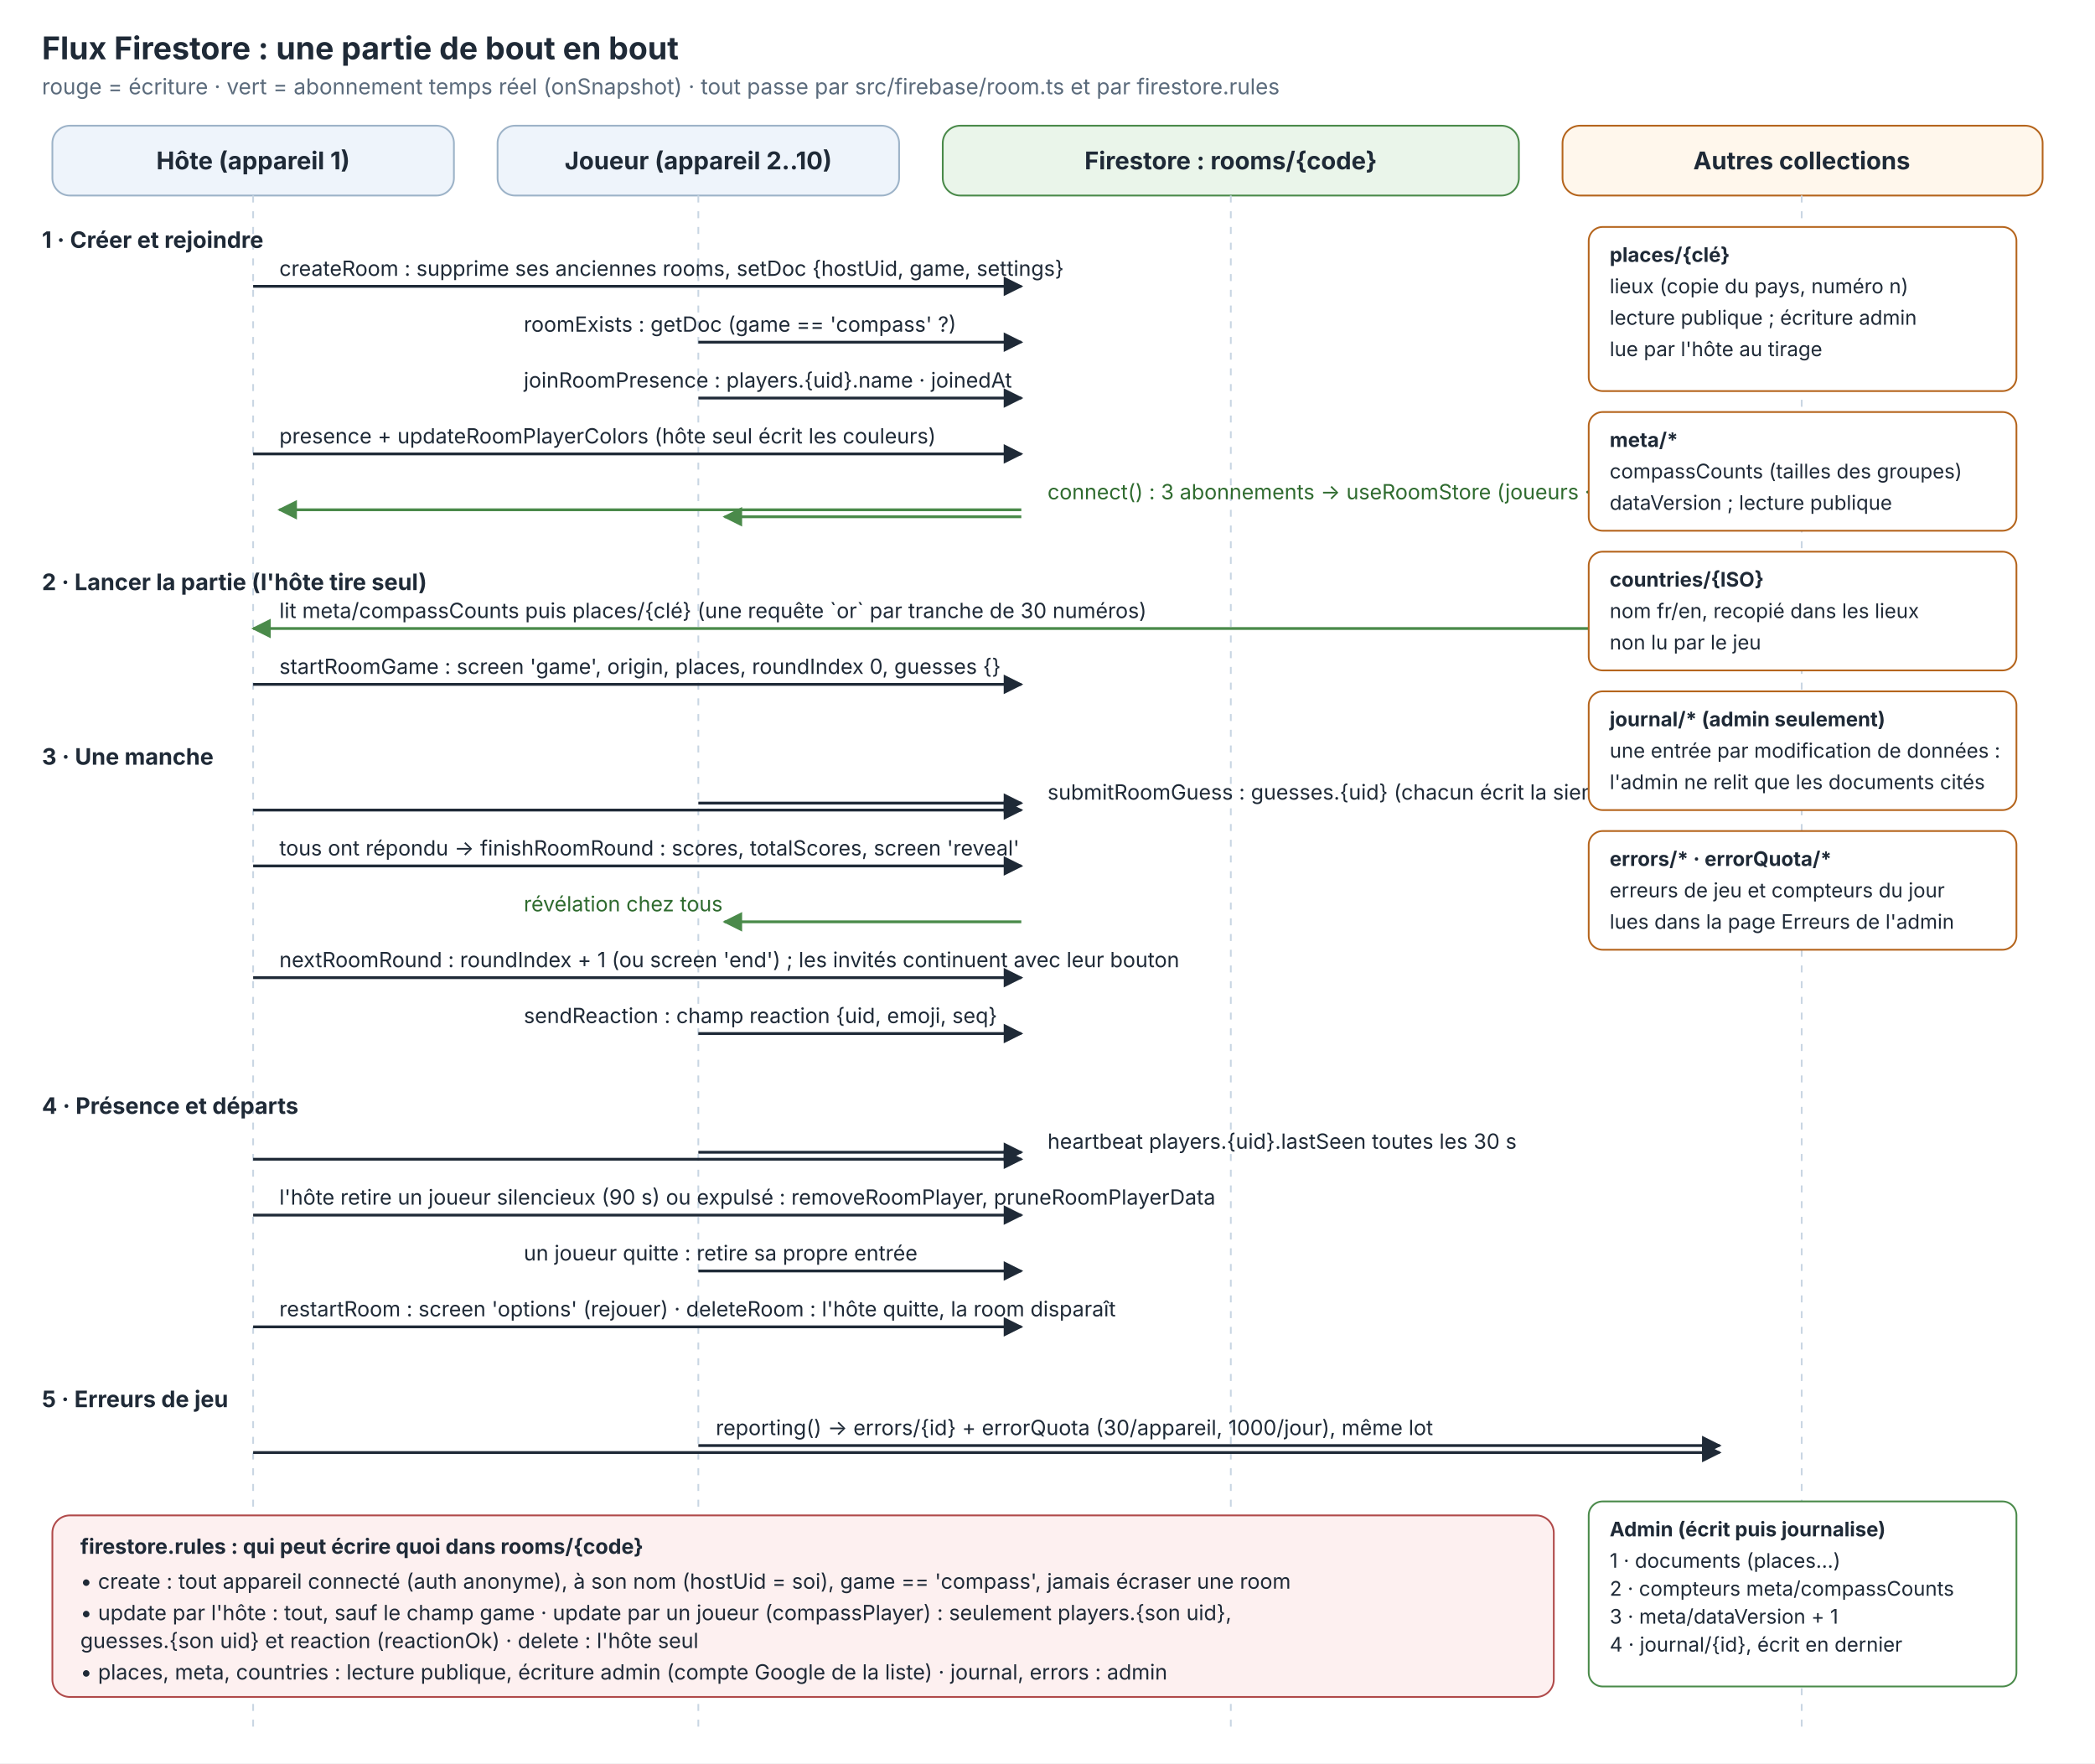
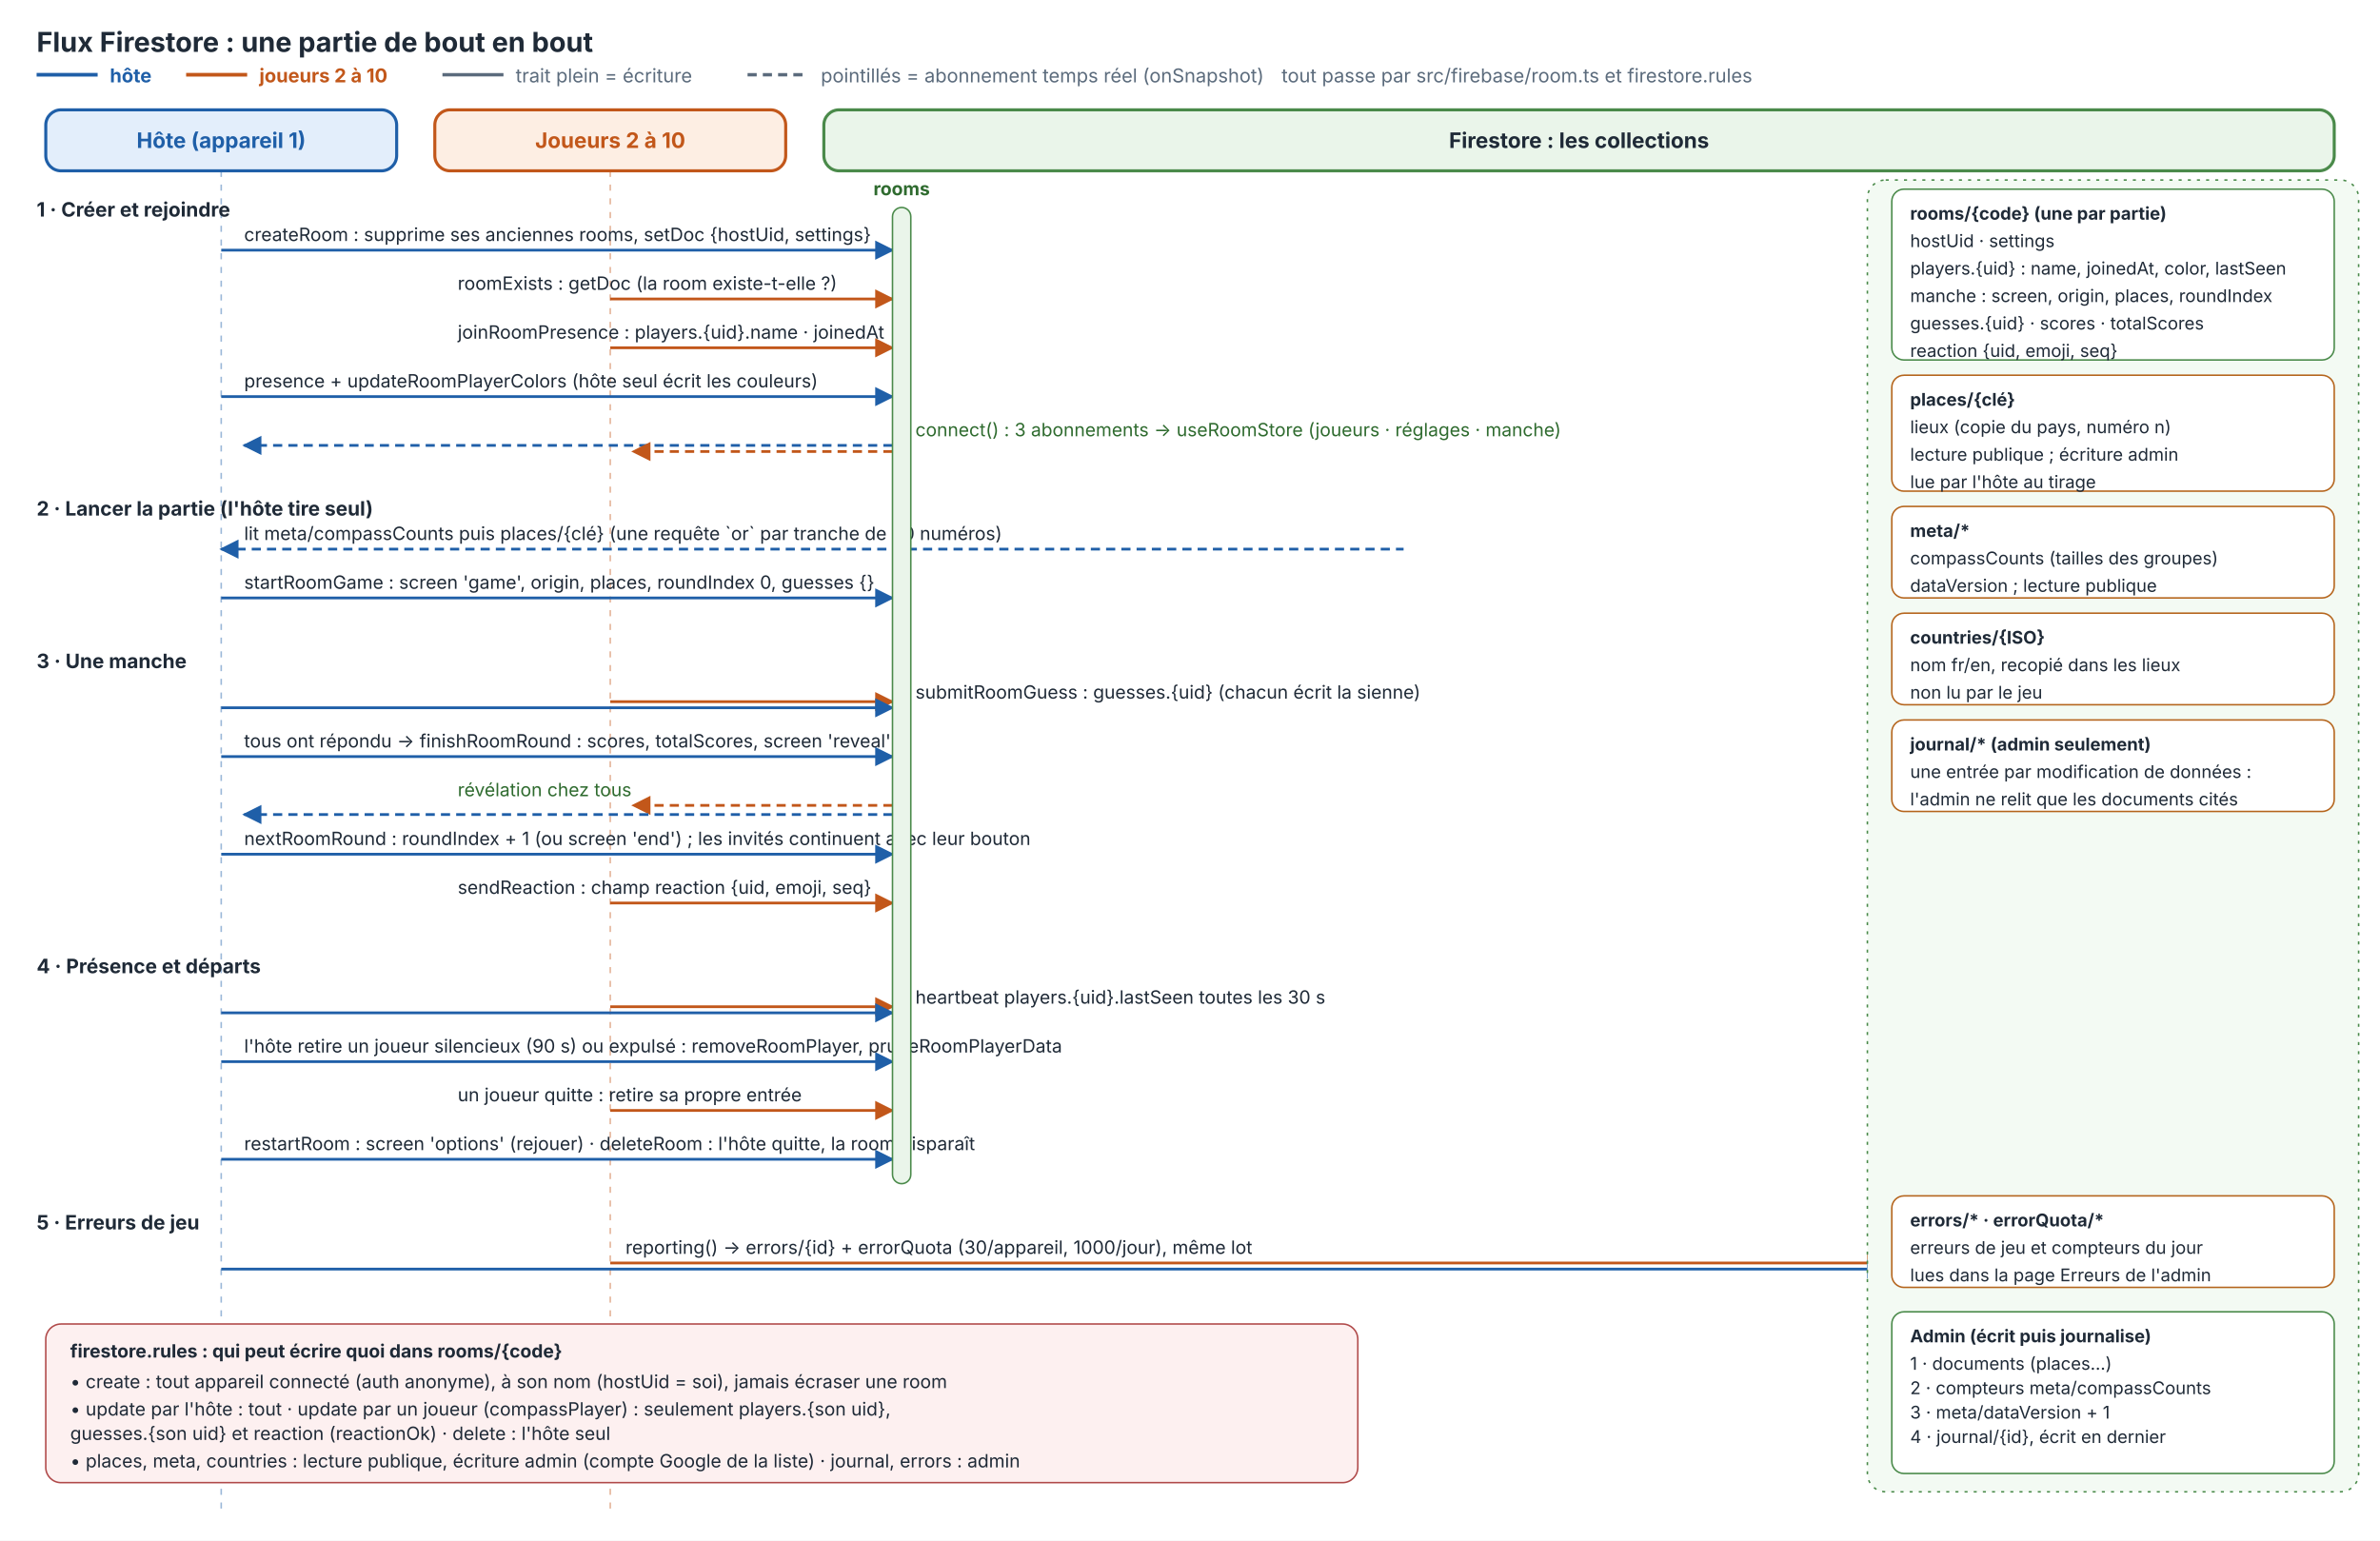
- <svg xmlns="http://www.w3.org/2000/svg" viewBox="0 0 1200 1010" width="1200" height="1010" font-family="system-ui, -apple-system, 'Segoe UI', sans-serif">
+ <svg xmlns="http://www.w3.org/2000/svg" viewBox="0 0 1560 1010" width="1560" height="1010" font-family="system-ui, -apple-system, 'Segoe UI', sans-serif">
  <defs>
-     <marker id="a" viewBox="0 0 10 10" refX="9" refY="5" markerWidth="7" markerHeight="7" orient="auto-start-reverse">
-       <path d="M0 0 L10 5 L0 10 z" fill="#1f2a37" />
+     <marker id="ah" viewBox="0 0 10 10" refX="9" refY="5" markerWidth="7" markerHeight="7" orient="auto-start-reverse">
+       <path d="M0 0 L10 5 L0 10 z" fill="#1f5fa8" />
    </marker>
-     <marker id="g" viewBox="0 0 10 10" refX="9" refY="5" markerWidth="7" markerHeight="7" orient="auto-start-reverse">
-       <path d="M0 0 L10 5 L0 10 z" fill="#4a8a4a" />
+     <marker id="ap" viewBox="0 0 10 10" refX="9" refY="5" markerWidth="7" markerHeight="7" orient="auto-start-reverse">
+       <path d="M0 0 L10 5 L0 10 z" fill="#c2571a" />
    </marker>
  </defs>
-   <rect width="1200" height="1010" fill="#ffffff" />
+   <rect width="1560" height="1010" fill="#ffffff" />
  <text x="24" y="34" font-size="18" font-weight="700" fill="#1f2a37">Flux Firestore : une partie de bout en bout</text>
-   <text x="24" y="54" font-size="12.5" fill="#5b6b7c">rouge = écriture · vert = abonnement temps réel (onSnapshot) · tout passe par src/firebase/room.ts et par firestore.rules</text>
+   <g font-size="12.5" fill="#5b6b7c">
+     <path d="M24 49 H64" stroke="#1f5fa8" stroke-width="2.4" />
+     <text x="72" y="54" fill="#1f5fa8" font-weight="700">hôte</text>
+     <path d="M122 49 H162" stroke="#c2571a" stroke-width="2.4" />
+     <text x="170" y="54" fill="#c2571a" font-weight="700">joueurs 2 à 10</text>
+     <path d="M290 49 H330" stroke="#5b6b7c" stroke-width="2.2" />
+     <text x="338" y="54">trait plein = écriture</text>
+     <path d="M490 49 H530" stroke="#5b6b7c" stroke-width="2.2" stroke-dasharray="6 4" />
+     <text x="538" y="54">pointillés = abonnement temps réel (onSnapshot)</text>
+     <text x="840" y="54">tout passe par src/firebase/room.ts et firestore.rules</text>
+   </g>
  <g font-size="14" font-weight="700" text-anchor="middle" fill="#1f2a37">
-     <rect x="30" y="72" width="230" height="40" rx="10" fill="#eef4fb" stroke="#9db3c8" />
-     <text x="145" y="97">Hôte (appareil 1)</text>
-     <rect x="285" y="72" width="230" height="40" rx="10" fill="#eef4fb" stroke="#9db3c8" />
-     <text x="400" y="97">Joueur (appareil 2..10)</text>
-     <rect x="540" y="72" width="330" height="40" rx="10" fill="#eaf5ea" stroke="#4a8a4a" />
-     <text x="705" y="97">Firestore : rooms/{code}</text>
-     <rect x="895" y="72" width="275" height="40" rx="10" fill="#fff7ec" stroke="#b5651d" />
-     <text x="1032" y="97">Autres collections</text>
+     <rect x="30" y="72" width="230" height="40" rx="10" fill="#e3eefb" stroke="#1f5fa8" stroke-width="2" />
+     <text x="145" y="97" fill="#1f5fa8">Hôte (appareil 1)</text>
+     <rect x="285" y="72" width="230" height="40" rx="10" fill="#fdeee3" stroke="#c2571a" stroke-width="2" />
+     <text x="400" y="97" fill="#c2571a">Joueurs 2 à 10</text>
+     <rect x="540" y="72" width="990" height="40" rx="10" fill="#eaf5ea" stroke="#4a8a4a" stroke-width="2" />
+     <text x="1035" y="97">Firestore : les collections</text>
  </g>
  <g stroke="#c9d6e3" stroke-width="1" stroke-dasharray="4 5">
-     <path d="M145 112 V990" />
-     <path d="M400 112 V990" />
-     <path d="M705 112 V990" />
-     <path d="M1032 112 V990" />
+     <path d="M145 112 V990" stroke="#1f5fa8" opacity="0.45" />
+     <path d="M400 112 V990" stroke="#c2571a" opacity="0.45" />
+     <path d="M855 112 V990" opacity="0" />
  </g>
  <text x="24" y="142" font-size="13" font-weight="700" fill="#1f2a37">1 · Créer et rejoindre</text>
  <g font-size="12" fill="#1f2a37">
-     <path d="M145 164 H585" stroke="#1f2a37" stroke-width="1.6" fill="none" marker-end="url(#a)" />
-     <text x="160" y="158">createRoom : supprime ses anciennes rooms, setDoc {hostUid, game, settings}</text>
-     <path d="M400 196 H585" stroke="#1f2a37" stroke-width="1.6" fill="none" marker-end="url(#a)" />
-     <text x="300" y="190" text-anchor="start">roomExists : getDoc (game == 'compass' ?)</text>
-     <path d="M400 228 H585" stroke="#1f2a37" stroke-width="1.6" fill="none" marker-end="url(#a)" />
+     <path d="M145 164 H585" stroke="#1f5fa8" stroke-width="1.8" fill="none" marker-end="url(#ah)" />
+     <text x="160" y="158">createRoom : supprime ses anciennes rooms, setDoc {hostUid, settings}</text>
+     <path d="M400 196 H585" stroke="#c2571a" stroke-width="1.8" fill="none" marker-end="url(#ap)" />
+     <text x="300" y="190" text-anchor="start">roomExists : getDoc (la room existe-t-elle ?)</text>
+     <path d="M400 228 H585" stroke="#c2571a" stroke-width="1.8" fill="none" marker-end="url(#ap)" />
    <text x="300" y="222">joinRoomPresence : players.{uid}.name · joinedAt</text>
-     <path d="M145 260 H585" stroke="#1f2a37" stroke-width="1.6" fill="none" marker-end="url(#a)" />
+     <path d="M145 260 H585" stroke="#1f5fa8" stroke-width="1.8" fill="none" marker-end="url(#ah)" />
    <text x="160" y="254">presence + updateRoomPlayerColors (hôte seul écrit les couleurs)</text>
-     <path d="M585 292 H160" stroke="#4a8a4a" stroke-width="1.6" fill="none" marker-end="url(#g)" />
-     <path d="M585 296 H415" stroke="#4a8a4a" stroke-width="1.6" fill="none" marker-end="url(#g)" />
+     <path d="M585 292 H160" stroke="#1f5fa8" stroke-width="1.8" fill="none" stroke-dasharray="6 4" marker-end="url(#ah)" />
+     <path d="M585 296 H415" stroke="#c2571a" stroke-width="1.8" fill="none" stroke-dasharray="6 4" marker-end="url(#ap)" />
    <text x="600" y="286" fill="#2f6b2f">connect() : 3 abonnements → useRoomStore (joueurs · réglages · manche)</text>
  </g>
  <text x="24" y="338" font-size="13" font-weight="700" fill="#1f2a37">2 · Lancer la partie (l'hôte tire seul)</text>
  <g font-size="12" fill="#1f2a37">
-     <path d="M145 360 H920" stroke="#4a8a4a" stroke-width="1.6" fill="none" marker-start="url(#g)" />
+     <path d="M145 360 H920" stroke="#1f5fa8" stroke-width="1.8" fill="none" stroke-dasharray="6 4" marker-start="url(#ah)" />
    <text x="160" y="354">lit meta/compassCounts puis places/{clé} (une requête `or` par tranche de 30 numéros)</text>
-     <path d="M145 392 H585" stroke="#1f2a37" stroke-width="1.6" fill="none" marker-end="url(#a)" />
+     <path d="M145 392 H585" stroke="#1f5fa8" stroke-width="1.8" fill="none" marker-end="url(#ah)" />
    <text x="160" y="386">startRoomGame : screen 'game', origin, places, roundIndex 0, guesses {}</text>
  </g>
  <text x="24" y="438" font-size="13" font-weight="700" fill="#1f2a37">3 · Une manche</text>
  <g font-size="12" fill="#1f2a37">
-     <path d="M400 460 H585" stroke="#1f2a37" stroke-width="1.6" fill="none" marker-end="url(#a)" />
-     <path d="M145 464 H585" stroke="#1f2a37" stroke-width="1.6" fill="none" marker-end="url(#a)" />
+     <path d="M400 460 H585" stroke="#c2571a" stroke-width="1.8" fill="none" marker-end="url(#ap)" />
+     <path d="M145 464 H585" stroke="#1f5fa8" stroke-width="1.8" fill="none" marker-end="url(#ah)" />
    <text x="600" y="458">submitRoomGuess : guesses.{uid} (chacun écrit la sienne)</text>
-     <path d="M145 496 H585" stroke="#1f2a37" stroke-width="1.6" fill="none" marker-end="url(#a)" />
+     <path d="M145 496 H585" stroke="#1f5fa8" stroke-width="1.8" fill="none" marker-end="url(#ah)" />
    <text x="160" y="490">tous ont répondu → finishRoomRound : scores, totalScores, screen 'reveal'</text>
-     <path d="M585 528 H415" stroke="#4a8a4a" stroke-width="1.6" fill="none" marker-end="url(#g)" />
+     <path d="M585 528 H415" stroke="#c2571a" stroke-width="1.8" fill="none" stroke-dasharray="6 4" marker-end="url(#ap)" />
+     <path d="M585 534 H160" stroke="#1f5fa8" stroke-width="1.8" fill="none" stroke-dasharray="6 4" marker-end="url(#ah)" />
    <text x="300" y="522" fill="#2f6b2f">révélation chez tous</text>
-     <path d="M145 560 H585" stroke="#1f2a37" stroke-width="1.6" fill="none" marker-end="url(#a)" />
+     <path d="M145 560 H585" stroke="#1f5fa8" stroke-width="1.8" fill="none" marker-end="url(#ah)" />
    <text x="160" y="554">nextRoomRound : roundIndex + 1 (ou screen 'end') ; les invités continuent avec leur bouton</text>
-     <path d="M400 592 H585" stroke="#1f2a37" stroke-width="1.6" fill="none" marker-end="url(#a)" />
+     <path d="M400 592 H585" stroke="#c2571a" stroke-width="1.8" fill="none" marker-end="url(#ap)" />
    <text x="300" y="586">sendReaction : champ reaction {uid, emoji, seq}</text>
  </g>
  <text x="24" y="638" font-size="13" font-weight="700" fill="#1f2a37">4 · Présence et départs</text>
  <g font-size="12" fill="#1f2a37">
-     <path d="M400 660 H585" stroke="#1f2a37" stroke-width="1.6" fill="none" marker-end="url(#a)" />
-     <path d="M145 664 H585" stroke="#1f2a37" stroke-width="1.6" fill="none" marker-end="url(#a)" />
+     <path d="M400 660 H585" stroke="#c2571a" stroke-width="1.8" fill="none" marker-end="url(#ap)" />
+     <path d="M145 664 H585" stroke="#1f5fa8" stroke-width="1.8" fill="none" marker-end="url(#ah)" />
    <text x="600" y="658">heartbeat players.{uid}.lastSeen toutes les 30 s</text>
-     <path d="M145 696 H585" stroke="#1f2a37" stroke-width="1.6" fill="none" marker-end="url(#a)" />
+     <path d="M145 696 H585" stroke="#1f5fa8" stroke-width="1.8" fill="none" marker-end="url(#ah)" />
    <text x="160" y="690">l'hôte retire un joueur silencieux (90 s) ou expulsé : removeRoomPlayer, pruneRoomPlayerData</text>
-     <path d="M400 728 H585" stroke="#1f2a37" stroke-width="1.6" fill="none" marker-end="url(#a)" />
+     <path d="M400 728 H585" stroke="#c2571a" stroke-width="1.8" fill="none" marker-end="url(#ap)" />
    <text x="300" y="722">un joueur quitte : retire sa propre entrée</text>
-     <path d="M145 760 H585" stroke="#1f2a37" stroke-width="1.6" fill="none" marker-end="url(#a)" />
+     <path d="M145 760 H585" stroke="#1f5fa8" stroke-width="1.8" fill="none" marker-end="url(#ah)" />
    <text x="160" y="754">restartRoom : screen 'options' (rejouer) · deleteRoom : l'hôte quitte, la room disparaît</text>
  </g>
  <text x="24" y="806" font-size="13" font-weight="700" fill="#1f2a37">5 · Erreurs de jeu</text>
  <g font-size="12" fill="#1f2a37">
-     <path d="M400 828 H985" stroke="#1f2a37" stroke-width="1.6" fill="none" marker-end="url(#a)" />
-     <path d="M145 832 H985" stroke="#1f2a37" stroke-width="1.6" fill="none" marker-end="url(#a)" />
+     <path d="M400 828 H1235" stroke="#c2571a" stroke-width="1.8" fill="none" marker-end="url(#ap)" />
+     <path d="M145 832 H1235" stroke="#1f5fa8" stroke-width="1.8" fill="none" marker-end="url(#ah)" />
    <text x="410" y="822">reporting() → errors/{id} + errorQuota (30/appareil, 1000/jour), même lot</text>
  </g>
+   <rect x="585" y="136" width="12" height="640" rx="6" fill="#eaf5ea" stroke="#4a8a4a" />
+   <text x="591" y="128" font-size="12" font-weight="700" text-anchor="middle" fill="#2f6b2f">rooms</text>
+   <rect x="1224" y="118" width="322" height="860" rx="12" fill="#f3faf3" stroke="#4a8a4a" stroke-dasharray="2 4" />
  <g font-size="11.5" fill="#1f2a37">
-     <rect x="910" y="130" width="245" height="94" rx="8" fill="#fff" stroke="#b5651d" />
-     <text x="922" y="150" font-weight="700">places/{clé}</text>
-     <text x="922" y="168">lieux (copie du pays, numéro n)</text>
-     <text x="922" y="186">lecture publique ; écriture admin</text>
-     <text x="922" y="204">lue par l'hôte au tirage</text>
-     <rect x="910" y="236" width="245" height="68" rx="8" fill="#fff" stroke="#b5651d" />
-     <text x="922" y="256" font-weight="700">meta/*</text>
-     <text x="922" y="274">compassCounts (tailles des groupes)</text>
-     <text x="922" y="292">dataVersion ; lecture publique</text>
-     <rect x="910" y="316" width="245" height="68" rx="8" fill="#fff" stroke="#b5651d" />
-     <text x="922" y="336" font-weight="700">countries/{ISO}</text>
-     <text x="922" y="354">nom fr/en, recopié dans les lieux</text>
-     <text x="922" y="372">non lu par le jeu</text>
-     <rect x="910" y="396" width="245" height="68" rx="8" fill="#fff" stroke="#b5651d" />
-     <text x="922" y="416" font-weight="700">journal/*  (admin seulement)</text>
-     <text x="922" y="434">une entrée par modification de données :</text>
-     <text x="922" y="452">l'admin ne relit que les documents cités</text>
-     <rect x="910" y="476" width="245" height="68" rx="8" fill="#fff" stroke="#b5651d" />
-     <text x="922" y="496" font-weight="700">errors/* · errorQuota/*</text>
-     <text x="922" y="514">erreurs de jeu et compteurs du jour</text>
-     <text x="922" y="532">lues dans la page Erreurs de l'admin</text>
-     <rect x="910" y="860" width="245" height="106" rx="8" fill="#fff" stroke="#4a8a4a" />
-     <text x="922" y="880" font-weight="700">Admin (écrit puis journalise)</text>
-     <text x="922" y="898">1 · documents (places…)</text>
-     <text x="922" y="914">2 · compteurs meta/compassCounts</text>
-     <text x="922" y="930">3 · meta/dataVersion + 1</text>
-     <text x="922" y="946">4 · journal/{id}, écrit en dernier</text>
+     <rect x="1240" y="124" width="290" height="112" rx="8" fill="#fff" stroke="#4a8a4a" />
+     <text x="1252" y="144" font-weight="700">rooms/{code}  (une par partie)</text>
+     <text x="1252" y="162">hostUid · settings</text>
+     <text x="1252" y="180">players.{uid} : name, joinedAt, color, lastSeen</text>
+     <text x="1252" y="198">manche : screen, origin, places, roundIndex</text>
+     <text x="1252" y="216">guesses.{uid} · scores · totalScores</text>
+     <text x="1252" y="234">reaction {uid, emoji, seq}</text>
+     <rect x="1240" y="246" width="290" height="76" rx="8" fill="#fff" stroke="#b5651d" />
+     <text x="1252" y="266" font-weight="700">places/{clé}</text>
+     <text x="1252" y="284">lieux (copie du pays, numéro n)</text>
+     <text x="1252" y="302">lecture publique ; écriture admin</text>
+     <text x="1252" y="320">lue par l'hôte au tirage</text>
+     <rect x="1240" y="332" width="290" height="60" rx="8" fill="#fff" stroke="#b5651d" />
+     <text x="1252" y="352" font-weight="700">meta/*</text>
+     <text x="1252" y="370">compassCounts (tailles des groupes)</text>
+     <text x="1252" y="388">dataVersion ; lecture publique</text>
+     <rect x="1240" y="402" width="290" height="60" rx="8" fill="#fff" stroke="#b5651d" />
+     <text x="1252" y="422" font-weight="700">countries/{ISO}</text>
+     <text x="1252" y="440">nom fr/en, recopié dans les lieux</text>
+     <text x="1252" y="458">non lu par le jeu</text>
+     <rect x="1240" y="472" width="290" height="60" rx="8" fill="#fff" stroke="#b5651d" />
+     <text x="1252" y="492" font-weight="700">journal/*  (admin seulement)</text>
+     <text x="1252" y="510">une entrée par modification de données :</text>
+     <text x="1252" y="528">l'admin ne relit que les documents cités</text>
+     <rect x="1240" y="784" width="290" height="60" rx="8" fill="#fff" stroke="#b5651d" />
+     <text x="1252" y="804" font-weight="700">errors/* · errorQuota/*</text>
+     <text x="1252" y="822">erreurs de jeu et compteurs du jour</text>
+     <text x="1252" y="840">lues dans la page Erreurs de l'admin</text>
+     <rect x="1240" y="860" width="290" height="106" rx="8" fill="#fff" stroke="#4a8a4a" />
+     <text x="1252" y="880" font-weight="700">Admin (écrit puis journalise)</text>
+     <text x="1252" y="898">1 · documents (places…)</text>
+     <text x="1252" y="914">2 · compteurs meta/compassCounts</text>
+     <text x="1252" y="930">3 · meta/dataVersion + 1</text>
+     <text x="1252" y="946">4 · journal/{id}, écrit en dernier</text>
  </g>
  <rect x="30" y="868" width="860" height="104" rx="10" fill="#fdf0f0" stroke="#b04a4a" />
  <g font-size="12" fill="#1f2a37">
    <text x="46" y="890" font-weight="700">firestore.rules : qui peut écrire quoi dans rooms/{code}</text>
-     <text x="46" y="910">• create : tout appareil connecté (auth anonyme), à son nom (hostUid = soi), game == 'compass', jamais écraser une room</text>
-     <text x="46" y="928">• update par l'hôte : tout, sauf le champ game · update par un joueur (compassPlayer) : seulement players.{son uid},</text>
+     <text x="46" y="910">• create : tout appareil connecté (auth anonyme), à son nom (hostUid = soi), jamais écraser une room</text>
+     <text x="46" y="928">• update par l'hôte : tout · update par un joueur (compassPlayer) : seulement players.{son uid},</text>
    <text x="46" y="944">  guesses.{son uid} et reaction (reactionOk) · delete : l'hôte seul</text>
    <text x="46" y="962">• places, meta, countries : lecture publique, écriture admin (compte Google de la liste) · journal, errors : admin</text>
  </g>
</svg>
